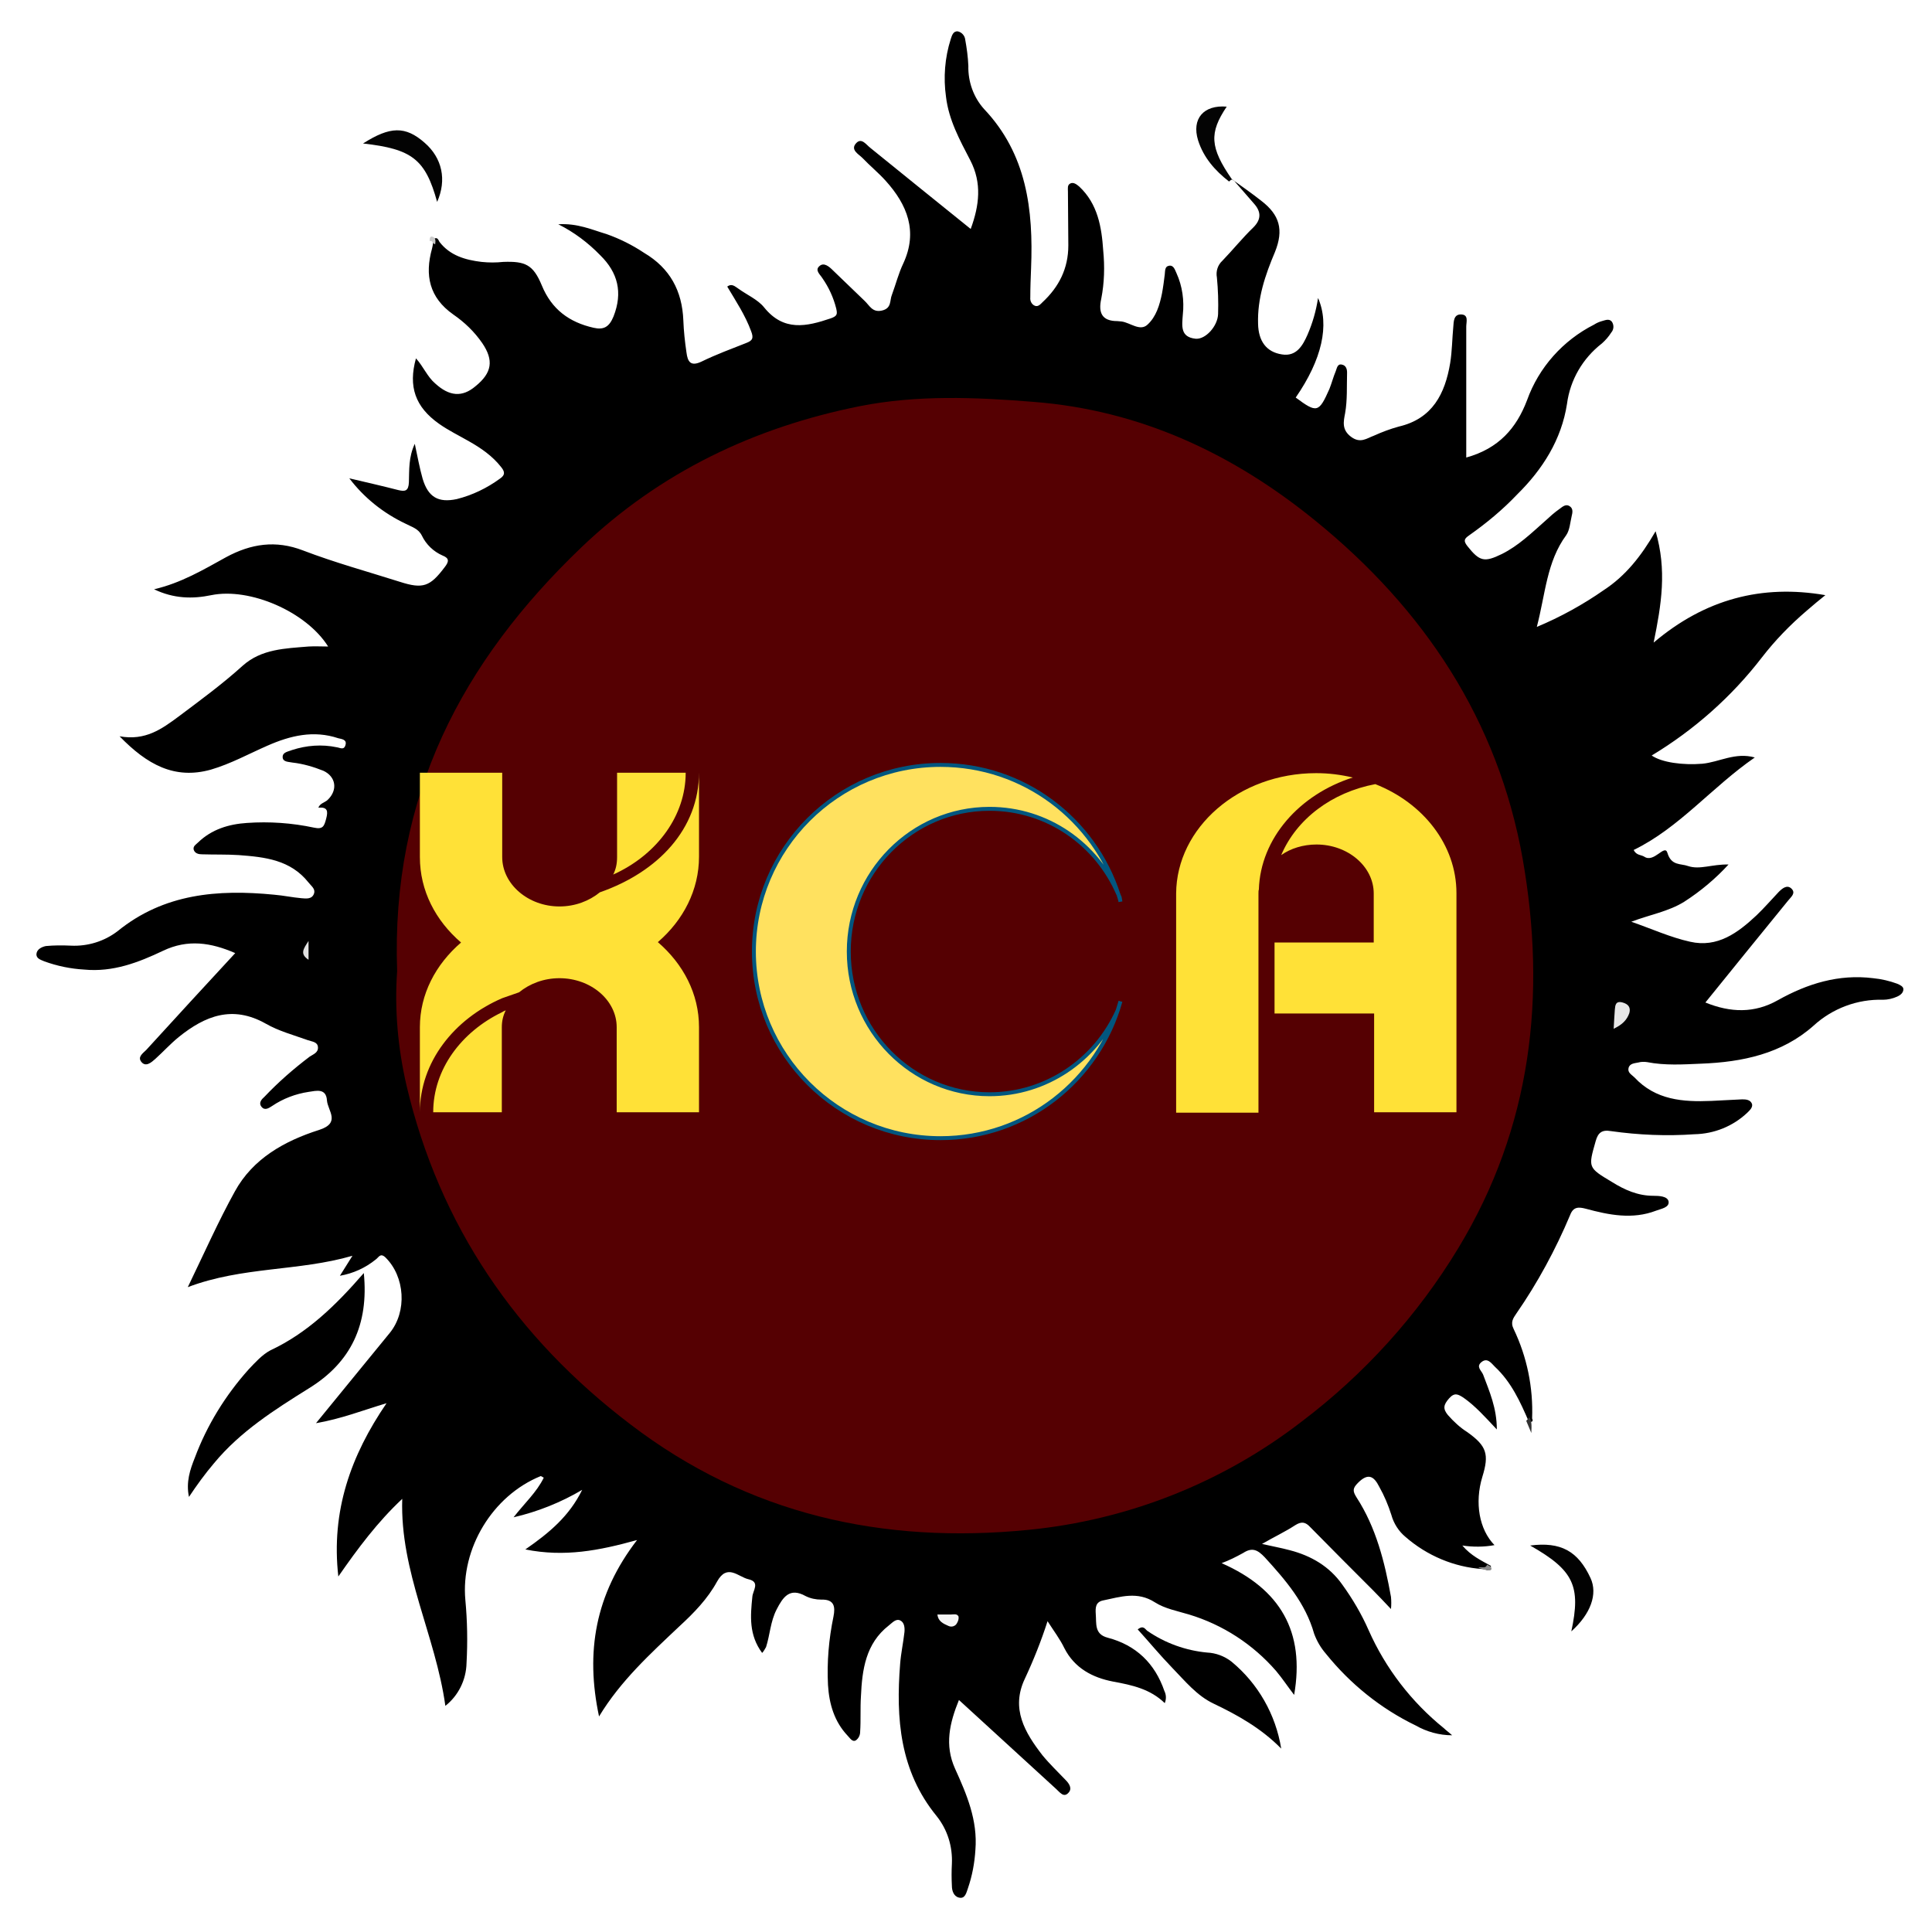
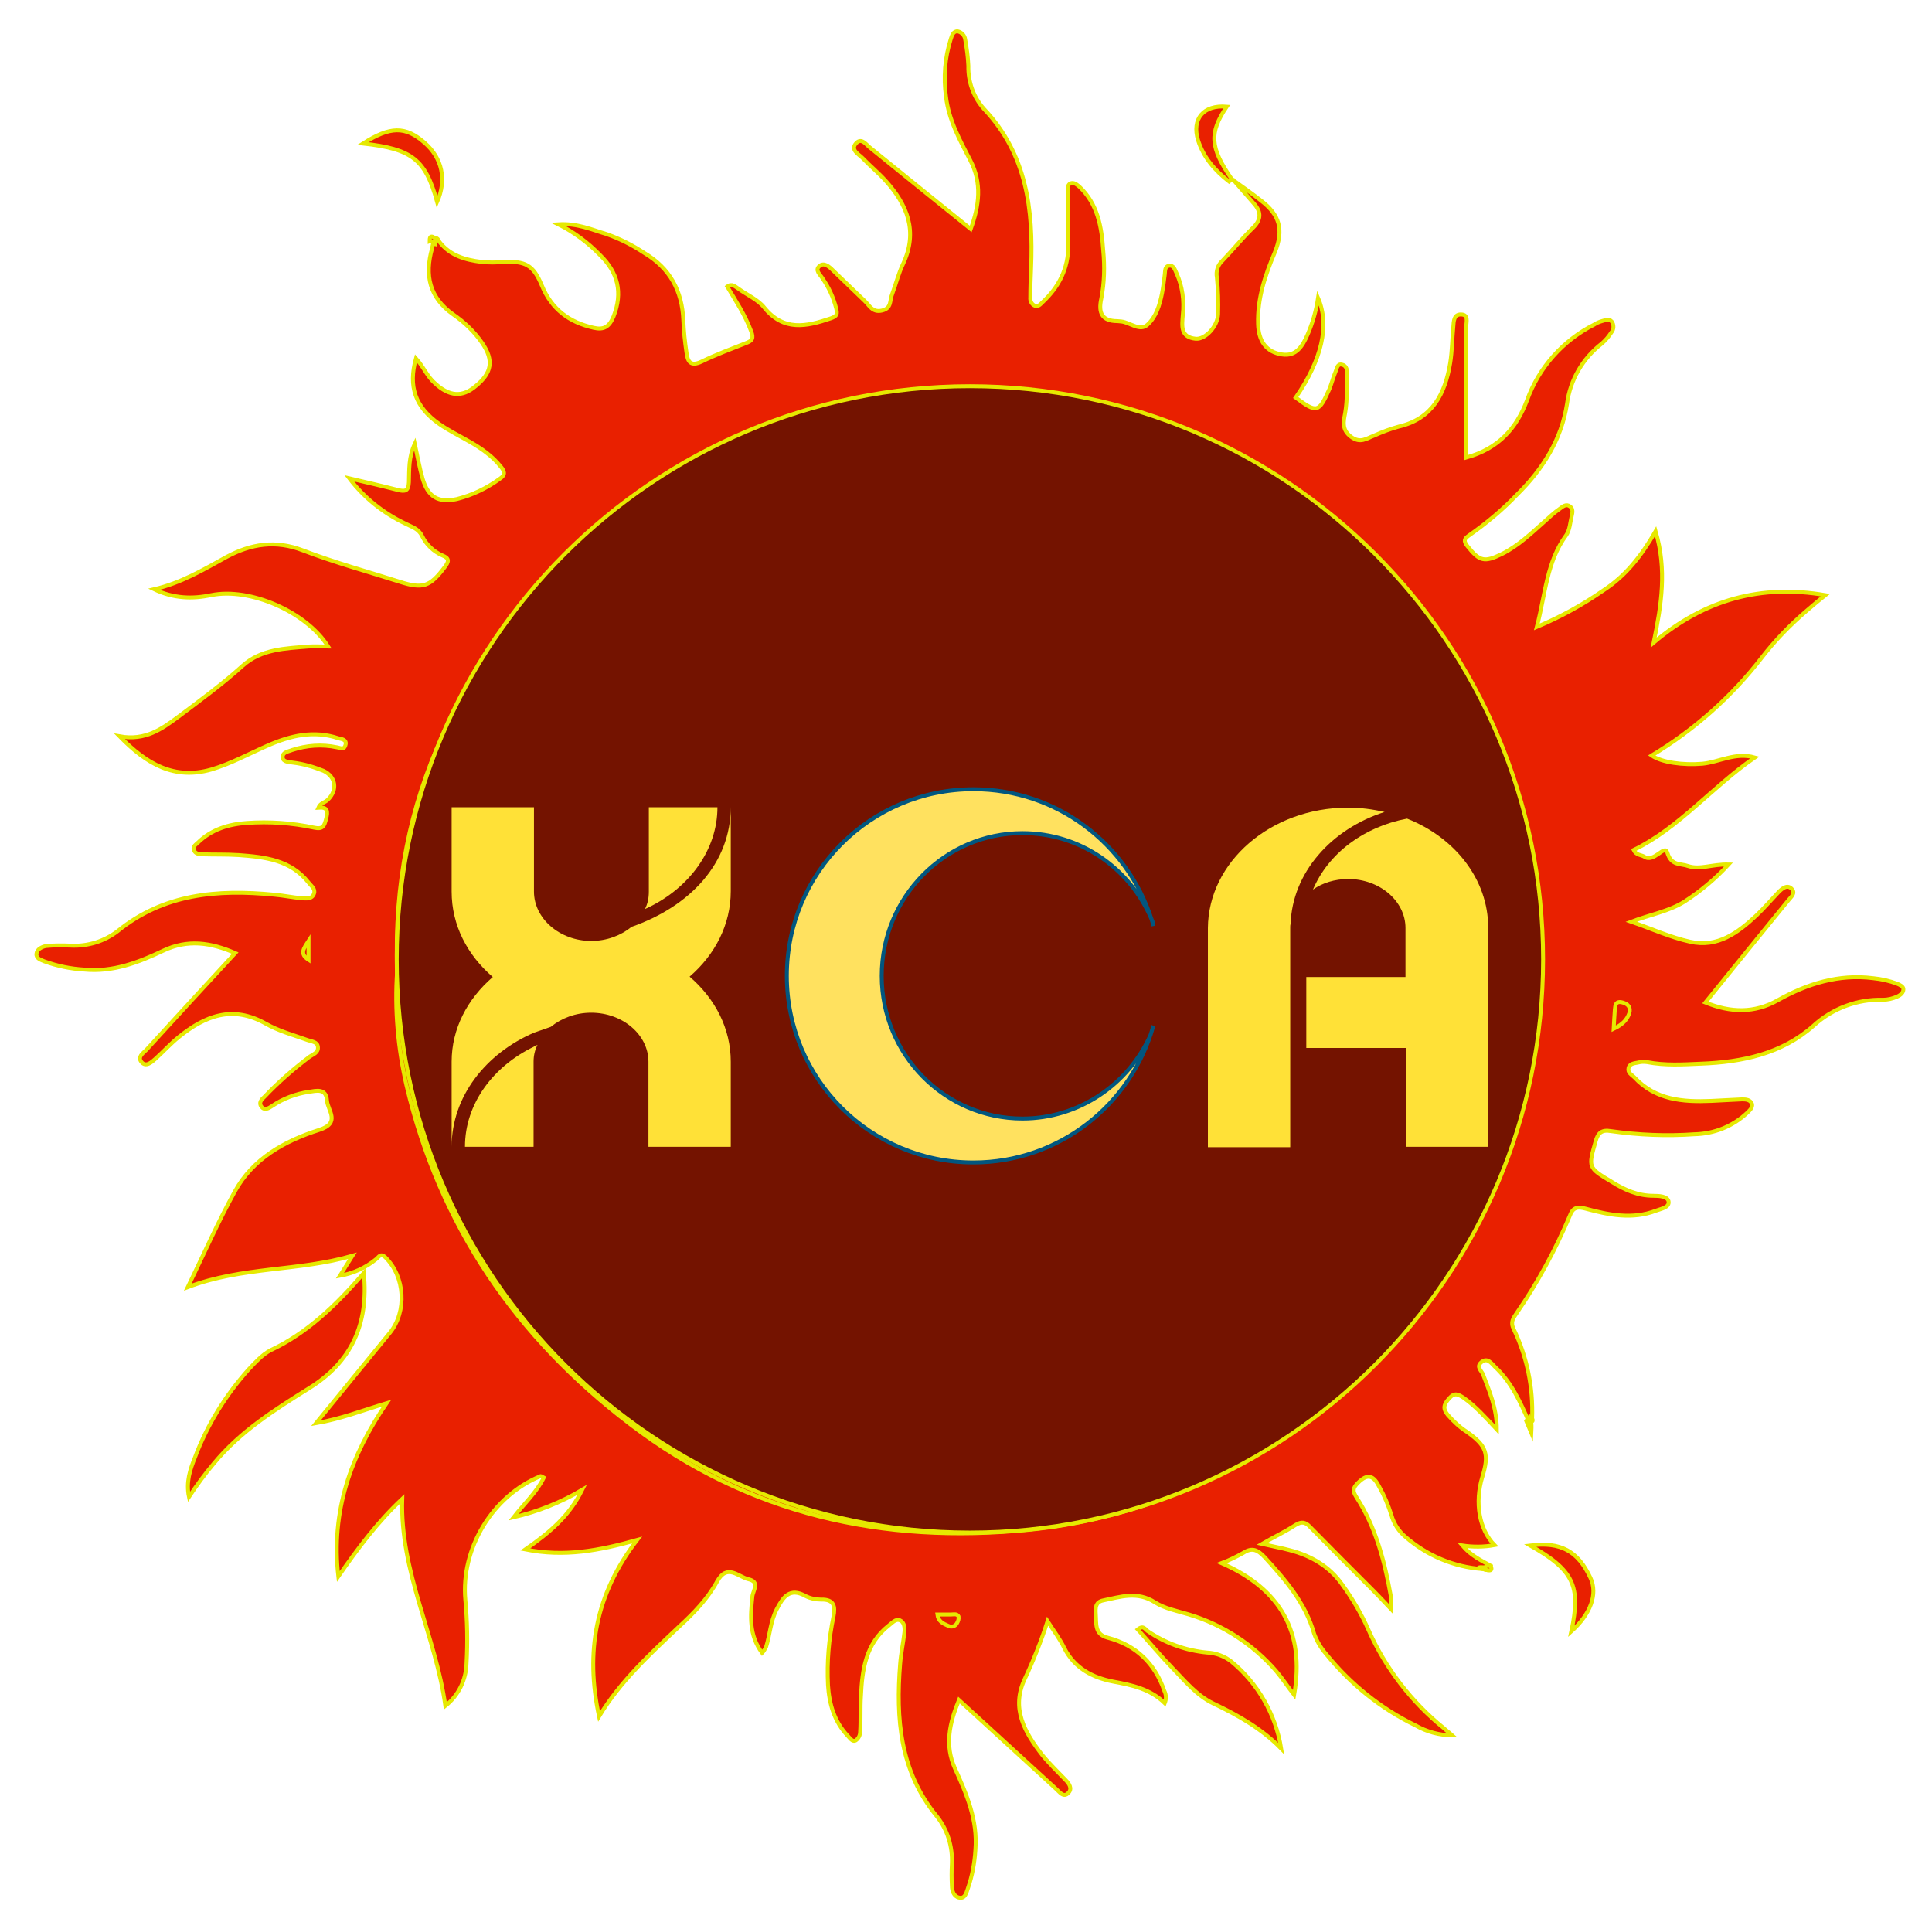
<svg xmlns="http://www.w3.org/2000/svg" version="1.1" id="Capa_1" x="0px" y="0px" viewBox="0 0 492.8 492" style="enable-background:new 0 0 492.8 492;" xml:space="preserve">
  <style type="text/css">
- 	.st0{display:none;fill:#FEFEFE;}
- 	.st1{fill:#020202;}
- 	.st2{fill:#030303;}
- 	.st3{fill:#040404;}
- 	.st4{fill:#313131;}
- 	.st5{fill:#8A8A8A;}
- 	.st6{fill:#C9C9C9;}
- 	.st7{fill:#550002;}
- 	.st8{fill:#E7E7E7;}
- 	.st9{fill:#F6F6F6;}
- 	.st10{fill:#E2E2E2;}
- 	.st11{enable-background:new    ;}
- 	.st12{fill:#FFE137;}
- 	.st13{fill:#FFE15F;}
- 	.st14{fill:#FFE15F;stroke:#02567F;stroke-miterlimit:10;}
- 	.st15{fill:none;}
+ 	.st0{display:none;fill:#E92000;stroke:#E6E900;stroke-miterlimit:10;}
+ 	.st1{fill:#E92000;stroke:#E6E900;stroke-miterlimit:10;}
+ 	.st2{fill:none;}
+ 	.st3{fill:#741300;stroke:#E6E900;stroke-miterlimit:10;}
+ 	.st4{enable-background:new    ;}
+ 	.st5{fill:#FFE137;}
+ 	.st6{fill:#FFE15F;}
+ 	.st7{fill:#FFE15F;stroke:#02567F;stroke-miterlimit:10;}
</style>
  <g id="Capa_1-2">
    <path class="st0" d="M246.3,491.9c-81,0-161.9,0-242.9,0.1c-2.9,0-3.4-0.8-3.4-3.5C0.1,326.8,0.1,165.1,0,3.4C0,0.4,0.8,0,3.5,0   c162,0.1,323.9,0.1,485.9,0c2.9,0,3.4,0.8,3.4,3.5c-0.1,161.7-0.1,323.4,0,485.1c0,2.9-0.8,3.4-3.5,3.4   C408.3,491.9,327.3,491.9,246.3,491.9z" />
-     <path d="M314.2,45.7c2.5,1.8,5.1,3.6,7.5,5.5c4.7,3.6,5.8,7.4,3.5,13.1c-2.5,5.9-4.5,11.8-4.3,18.3c0.1,4.4,2.1,7.2,6.1,7.8   c3.7,0.6,5.3-2.3,6.5-5c1.3-3,2.2-6.1,2.7-9.4c3,6.9,1,15.7-5.7,25.4c5.4,4,5.9,3.9,8.6-2.2c0.6-1.5,1-3.1,1.6-4.5   c0.3-0.7,0.4-2,1.6-1.7c1,0.2,1.3,1.1,1.3,2c-0.1,3.5,0.1,7-0.5,10.4c-0.4,2.1-0.9,4.2,1.5,6s4,0.4,5.9-0.3c2-0.9,4.1-1.7,6.3-2.3   c8.6-2,11.8-8.4,13.1-16.2c0.5-3.1,0.5-6.2,0.8-9.3c0.1-1.3,0.1-3.1,1.9-3.1c2.1,0,1.4,1.9,1.4,3.1c0,11.1,0,22.1,0,33.4   c8.3-2.3,12.8-7.5,15.5-14.6c3-8.4,9.2-15.3,17.1-19.3c0.6-0.4,1.3-0.7,2-0.9c0.8-0.2,1.8-0.7,2.5,0.1c0.6,0.8,0.6,2-0.1,2.8   c-0.7,1.1-1.5,2-2.4,2.8c-4.9,3.8-8.1,9.3-8.9,15.4c-1.4,9.1-6.2,16.7-12.7,23.1c-3.7,3.9-7.8,7.3-12.2,10.4   c-1.3,0.9-1.6,1.4-0.5,2.8c3.1,3.9,4.3,4.2,8.8,2c4.2-2.1,7.5-5.3,11-8.4c1.2-1.1,2.4-2.2,3.7-3.1c0.8-0.6,1.7-1.4,2.7-0.6   c0.8,0.6,0.6,1.6,0.4,2.4c-0.4,1.7-0.5,3.6-1.4,4.9c-5,6.8-5.3,15-7.5,23.4c6-2.5,11.8-5.7,17.1-9.4c5.5-3.6,9.5-8.6,13.2-15   c2.9,9.9,1.5,18.6-0.5,28.4c13.1-11.1,27.6-14.9,43.8-12.1c-1.5,1.2-3.2,2.6-4.8,4c-4.2,3.6-8,7.5-11.4,11.9   c-7.7,10-17.3,18.5-28.1,25c2.6,1.8,8,2.5,12.9,2.1c4.3-0.4,8.4-3,13.4-1.6c-11,7.6-19.2,17.9-30.9,23.6c0.7,1.4,1.9,1.2,2.7,1.7   c2.5,1.7,5.2-3.3,5.9-1c1,3.4,3.4,2.7,5.3,3.4c3,1,6.1-0.5,10.3-0.4c-3.3,3.6-7.1,6.8-11.3,9.5c-4,2.5-8.8,3.3-13.5,5.1   c5.2,1.8,10,4,15,5.1c7,1.6,12.2-2.3,16.9-6.7c2-1.9,3.8-4,5.7-6c0.9-0.9,2.1-1.9,3.2-0.9c1.3,1.2-0.1,2.2-0.8,3.1   c-7,8.6-14,17.2-21.1,26c6.4,2.6,12.5,2.8,18.5-0.6c7.5-4.2,15.5-6.7,24.3-5.6c2.1,0.2,4.2,0.7,6.1,1.4c0.7,0.3,1.6,0.7,1.6,1.4   c0,0.9-0.7,1.5-1.6,1.9c-1.1,0.5-2.4,0.8-3.6,0.8c-6.5-0.2-12.9,2.2-17.7,6.6c-8.1,7.2-18.2,9.3-28.7,9.7   c-4.6,0.2-9.2,0.5-13.8-0.4c-0.7-0.1-1.5-0.1-2.2,0.1c-0.9,0.2-2.2,0.2-2.5,1.4s0.8,1.7,1.5,2.4c5.4,5.8,12.4,6.3,19.6,6   c2.6-0.1,5.2-0.3,7.9-0.4c1,0,2.1,0.1,2.5,1.2c0.2,0.9-0.6,1.6-1.2,2.2c-3.7,3.5-8.5,5.4-13.5,5.5c-7.1,0.5-14.2,0.2-21.3-0.8   c-2.3-0.4-3.3,0.4-3.9,2.6c-1.9,6.7-2,6.7,4.2,10.4c3.2,2,6.6,3.5,10.5,3.5c1.5,0,3.6,0.1,3.9,1.4c0.3,1.6-1.9,1.9-3.2,2.4   c-6,2.3-12,1.1-17.9-0.5c-1.9-0.5-3.2-0.5-4,1.6c-3.7,8.8-8.3,17.3-13.7,25.1c-0.8,1.2-1.6,2.2-0.7,4c3.4,7.1,5,14.9,4.7,22.8   c0.4,0.8-0.1,0.9-0.8,0.9c-2.2-5.1-4.5-10.2-8.7-14.1c-0.9-0.9-1.9-2.4-3.4-1.2s0,2.2,0.4,3.2c1.6,4.3,3.5,8.5,3.5,14   c-3-3.2-5.5-6-8.5-8.1c-1.4-0.9-2.3-1.4-3.7,0.2s-1.6,2.6-0.3,4.2c1.5,1.7,3.1,3.2,5,4.4c4.9,3.5,5.6,5.6,3.8,11.4   c-2,6.6-0.8,13.4,3.1,17.4c-2.7,0.5-5.5,0.5-8.2,0.1c2.2,2.6,4.8,3.8,7.3,5.2c-0.2,1.8-1.4,0.8-2.2,0.8c-7.2-0.5-14.1-3.4-19.6-8.2   c-1.7-1.4-3-3.4-3.6-5.6c-0.8-2.5-1.8-4.9-3.1-7.2c-1.4-2.8-2.9-3.5-5.4-1c-1.4,1.4-1.4,2.1-0.4,3.7c5,7.7,7.2,16.5,8.8,25.4   c0.1,1,0.1,2.1,0,3.1c-1.9-2-3.2-3.4-4.5-4.7c-5.4-5.4-10.8-10.8-16.1-16.2c-1.2-1.3-2.2-1.5-3.8-0.5c-2.6,1.7-5.4,3-8.5,4.8   c2.6,0.6,4.9,1,7.1,1.6c5.4,1.4,10.1,4.1,13.4,8.8c2.6,3.6,4.9,7.5,6.7,11.6c4.3,9.7,10.9,18.3,19.2,25c0.5,0.5,1.1,0.9,2.1,1.8   c-3.3,0-6.5-0.9-9.3-2.5c-8.9-4.3-16.7-10.6-22.9-18.3c-1.3-1.5-2.3-3.2-3-5.1c-2.2-7.8-7.3-13.7-12.6-19.5   c-1.8-1.9-3.2-2.6-5.5-1.1c-1.8,1-3.6,1.9-5.5,2.6c15,6.6,21.3,17.5,18.5,33.6c-1.7-2.2-3-4.2-4.6-6.1   c-5.9-6.8-13.6-11.8-22.2-14.4c-3-0.9-6.2-1.5-8.7-3.1c-4.5-2.9-8.8-1.4-13.2-0.5c-2,0.4-2,1.9-1.9,3.5c0.2,2.4-0.4,5.1,3,6   c7.3,1.9,12.1,6.6,14.5,13.6c0.5,1,0.5,2.1,0.1,3.1c-3.7-3.6-8.3-4.6-13.2-5.5c-5.2-1-9.8-3.4-12.4-8.5c-1.1-2.3-2.7-4.4-4.3-6.9   c-1.6,5-3.6,10-5.8,14.7c-3.6,7.6,0,13.7,4.5,19.5c1.8,2.2,3.9,4.2,5.9,6.3c0.9,0.9,1.8,2.2,0.7,3.3c-1.2,1.3-2.2-0.2-3.1-1   l-24.8-22.7c-2.4,5.9-3.7,11.5-1,17.5c3,6.6,5.8,13.2,5.2,20.7c-0.2,3.3-0.8,6.6-1.9,9.8c-0.4,1.1-0.7,2.8-2.3,2.4   c-1.3-0.3-1.8-1.7-1.8-3c-0.1-1.9-0.1-3.7,0-5.6c0.2-4.4-1.1-8.7-3.9-12.2c-9.4-11.5-10.4-24.9-9.3-38.8c0.2-2.7,0.8-5.4,1.1-8.1   c0.1-1.1,0-2.5-1.1-3s-2,0.6-2.9,1.3c-5.9,4.6-6.8,11.3-7.1,18.1c-0.2,3,0,6-0.2,9c0,0.9-0.4,1.7-1.1,2.2c-0.9,0.5-1.5-0.6-2.1-1.2   c-3.4-3.6-4.7-8.1-5-12.9c-0.3-5.9,0.2-11.7,1.4-17.5c0.5-2.5,0.2-4.4-3.1-4.3c-1.4,0-2.8-0.3-4-0.9c-4.1-2.3-5.8,0.3-7.4,3.4   s-1.7,6.5-2.7,9.6c-0.3,0.5-0.6,1.1-1,1.5c-3.4-4.6-3-9.4-2.5-14.3c0.1-1.6,2.1-3.8-1-4.5c-2.6-0.6-5.4-4.1-8,0.6   c-2.4,4.4-5.9,8-9.6,11.4c-7.4,7-15,13.9-20.5,23c-3.5-16.4-1-31.1,9.7-45c-9.7,2.7-18.5,4.4-28.5,2.4c6.2-4.3,11.2-8.5,14.5-15.2   c-5.4,3.2-11.4,5.6-17.5,7c2.8-3.6,5.9-6.4,7.7-10.1c-0.4-0.2-0.6-0.4-0.8-0.4c-12.3,5-20.4,18.5-19.2,31.6   c0.5,5.3,0.6,10.7,0.3,16.1c-0.1,4.3-2.1,8.3-5.4,10.9c-2.5-18-11.6-34.1-11-52.8c-6.3,5.9-11.3,12.6-16.3,19.8   c-1.9-16.7,3.2-30.9,12.3-44.2c-6,1.8-11.6,4-18,5.1c6.5-8,12.7-15.5,18.8-23c4.5-5.5,3.9-14.4-1.1-19.3c-1.3-1.2-1.7,0-2.4,0.5   c-2.7,2.2-5.8,3.6-9.2,4.2l3.2-5.1c-13.8,4-28,2.7-42,8c4.3-8.9,7.8-16.8,12-24.4c4.6-8.4,12.7-12.9,21.5-15.7   c5.6-1.8,2.2-4.9,2-7.5c-0.2-3.2-2.7-2.5-4.7-2.2c-3.3,0.5-6.5,1.7-9.3,3.6c-0.9,0.6-1.9,1.2-2.7,0.2s0-1.9,0.8-2.6   c3.5-3.7,7.4-7.1,11.5-10.2c0.9-0.6,2.2-1,2.1-2.4s-1.5-1.4-2.6-1.8c-3.6-1.3-7.4-2.3-10.7-4.2c-8.5-4.8-15.5-2-22.2,3.4   c-2.1,1.7-4,3.8-6,5.6c-1,0.9-2.4,2.1-3.5,0.8s0.3-2.2,1.2-3.1c7.5-8.2,15-16.4,22.7-24.7c-6.2-2.7-12.1-3.6-18.4-0.6   s-12.8,5.5-20.1,4.8c-3.5-0.2-6.9-0.9-10.2-2.1c-0.9-0.4-2.1-0.7-2-1.9c0.1-1.2,1.4-1.8,2.4-2c2.1-0.2,4.2-0.2,6.4-0.1   c4.3,0.2,8.5-1.1,11.9-3.7c11.8-9.6,25.6-10.7,39.9-9.3c2.4,0.2,4.7,0.7,7,0.9c1.2,0.1,2.7,0.3,3.2-1.2c0.4-1.2-0.7-1.9-1.4-2.8   c-4.6-5.8-11.1-6.5-17.8-7c-3.1-0.2-6.2-0.1-9.4-0.2c-0.8,0-1.8-0.2-2.1-1.2c-0.2-0.9,0.6-1.3,1.1-1.8c3.5-3.4,7.9-4.7,12.5-5   c5.7-0.4,11.5,0,17.1,1.2c2.3,0.5,2.6-0.4,3.1-2.3s0.4-3-2-2.8c0.5-1.2,1.7-1.3,2.4-2c2.6-2.5,2.1-5.9-1.1-7.4   c-2.5-1-5.2-1.8-7.9-2.1c-0.9-0.2-2.4-0.1-2.5-1.3c-0.1-1.4,1.5-1.5,2.4-1.9c3.7-1.2,7.6-1.5,11.4-0.7c0.8,0.1,1.8,0.8,2.2-0.5   c0.5-1.5-1-1.6-1.8-1.8c-6.3-2.1-12.2-0.7-18.1,1.9c-4.8,2.1-9.3,4.6-14.4,6.1c-9.3,2.6-16.3-1.3-23.3-8.5c6.6,1.2,10.8-1.9,15-5   c5.6-4.2,11.2-8.3,16.4-13c4.8-4.3,10.9-4.4,16.8-4.9c1.6-0.1,3.2,0,5,0c-5.6-8.9-20-15.1-29.8-13.1c-4.8,1-9.6,0.9-14.6-1.5   c6.9-1.6,12.6-5,18.4-8.2c6.3-3.4,12.6-4.4,19.6-1.7c8.1,3.1,16.5,5.4,24.7,8c5.9,1.9,7.7,1.2,11.4-3.7c1.1-1.4,1.3-2.3-0.5-3   c-2.3-1-4.2-2.8-5.3-5.1c-0.9-1.8-2.6-2.2-4.1-3c-5.7-2.7-10.6-6.6-14.4-11.6c4.7,1.1,8.6,2,12.5,3c1.7,0.4,2.6,0.3,2.7-2   c0.1-3.2-0.1-6.4,1.5-9.8c0.7,3.2,1.2,6.1,2,8.9c1.4,4.7,4,6.2,8.7,5.2c4-1,7.7-2.8,11-5.2c1.5-1,1.2-1.9,0.3-3   c-2.2-2.8-5.1-4.8-8.1-6.5c-2.6-1.5-5.3-2.8-7.7-4.5c-6.1-4.3-7.9-9.5-5.9-16.7c1.9,2.1,2.9,4.7,4.9,6.4c3.6,3.3,6.9,3.6,10.3,0.7   c4.2-3.4,4.7-6.6,1.7-11c-2-2.9-4.5-5.3-7.4-7.3c-6.1-4.3-7.3-10-5.4-16.8c0.2-0.8,0.3-1.7,0.5-2.5c0.9-0.5,1.1,0.3,1.4,0.8   c2.7,3.5,6.6,4.6,10.7,5.1c1.9,0.2,3.7,0.2,5.6,0c5.6-0.2,7.6,0.7,9.8,6c2.5,6.1,7,9.4,13.2,10.8c2.6,0.6,4-0.2,5.1-2.9   c2.4-6.1,1.1-11.2-3.4-15.6c-3.1-3.2-6.7-5.9-10.7-7.9c4.9-0.3,8.6,1.4,12.3,2.5c3.4,1.2,6.6,2.8,9.6,4.8c6.6,3.9,9.7,9.7,10,17.2   c0.1,2.7,0.4,5.5,0.8,8.2c0.3,2.3,1,3.7,3.9,2.3c3.7-1.8,7.5-3.2,11.3-4.7c1.6-0.6,2-1.2,1.3-3c-1.5-4.1-3.9-7.7-6.1-11.4   c1.2-0.9,2,0,2.8,0.5c2.2,1.6,5,2.8,6.6,4.8c5,6.2,10.8,4.9,17,2.8c1.7-0.6,1.7-1.1,1.4-2.5c-0.7-2.8-1.9-5.4-3.5-7.7   c-0.6-1-2.1-2.1-0.7-3.2c1.1-0.9,2.4,0.2,3.3,1.1c2.7,2.6,5.4,5.2,8.1,7.8c1.3,1.2,2,3.1,4.5,2.5s1.9-2.6,2.5-4   c1-2.7,1.7-5.5,2.9-8c3.8-8.2,1-15-4.5-21.1c-1.8-2-4-3.8-5.9-5.8c-1-1-3.2-2.1-1.6-3.8c1.4-1.5,2.6,0.5,3.7,1.3   c8.4,6.8,16.8,13.6,25.5,20.6c2.2-6,2.9-11.7-0.1-17.5c-2.7-5.2-5.5-10.3-6.2-16.2c-0.7-4.9-0.3-10,1.2-14.7c0.3-0.9,0.6-2.1,1.8-2   c1,0.2,1.8,1.1,1.9,2.1c0.4,2.2,0.7,4.4,0.8,6.7c-0.1,4,1.3,8,4,11c10.9,11.5,12.6,25.7,12,40.6c-0.1,2.5-0.2,5-0.2,7.5   c-0.1,0.9,0.4,1.8,1.2,2.1c0.8,0.3,1.4-0.4,1.9-0.9c4.2-3.9,6.6-8.6,6.6-14.5c0-4.6-0.1-9.2-0.1-13.8c0-0.7-0.2-1.6,0.6-2   s1.6,0.2,2.3,0.8c4.7,4.4,5.7,10.3,6.1,16.3c0.4,4.1,0.3,8.2-0.5,12.3c-0.8,3.6,0.2,5.7,4.1,5.7c0.4,0,0.7,0.1,1.1,0.1   c2.2,0.3,4.7,2.6,6.6,0.8c2.2-2,3.1-5,3.7-8c0.3-1.6,0.5-3.2,0.7-4.8c0.1-0.9,0-2,1-2.2c1.3-0.3,1.6,1.1,2,1.9   c1.5,3.3,2,7,1.6,10.6c-0.2,2.8-0.7,5.7,3.3,6.1c2.5,0.2,5.6-3.2,5.7-6.3c0.1-3.1,0-6.2-0.3-9.3c-0.3-1.6,0.2-3.2,1.4-4.3   c2.7-2.8,5.1-5.8,7.9-8.5c2-2,2-3.9,0.3-5.9s-3.6-4.1-5.4-6.2C313.5,45.8,313.5,45.4,314.2,45.7z" />
-     <path d="M92.8,324.7c1.3,13.2-3.3,22.8-14,29.4c-8.8,5.5-17.5,11-24.2,19.1c-2.3,2.7-4.4,5.6-6.4,8.6c-0.8-3.8,0.3-7,1.5-10   c3.1-8.3,7.8-15.9,13.7-22.5c1.7-1.8,3.5-3.8,5.6-4.9C78.4,340,85.7,332.9,92.8,324.7z" />
-     <path d="M326.8,446c-5-5.1-11-8.5-17.3-11.5c-4.2-2-7.2-5.7-10.4-9s-5.9-6.6-8.9-9.9c1.5-1.2,1.9,0,2.5,0.4c4.5,3.1,9.8,5,15.2,5.5   c2.2,0.1,4.4,0.9,6.2,2.3C320.9,429.4,325.4,437.3,326.8,446z" />
+     <path class="st1" d="M314.2,45.7c2.5,1.8,5.1,3.6,7.5,5.5c4.7,3.6,5.8,7.4,3.5,13.1c-2.5,5.9-4.5,11.8-4.3,18.3   c0.1,4.4,2.1,7.2,6.1,7.8c3.7,0.6,5.3-2.3,6.5-5c1.3-3,2.2-6.1,2.7-9.4c3,6.9,1,15.7-5.7,25.4c5.4,4,5.9,3.9,8.6-2.2   c0.6-1.5,1-3.1,1.6-4.5c0.3-0.7,0.4-2,1.6-1.7c1,0.2,1.3,1.1,1.3,2c-0.1,3.5,0.1,7-0.5,10.4c-0.4,2.1-0.9,4.2,1.5,6s4,0.4,5.9-0.3   c2-0.9,4.1-1.7,6.3-2.3c8.6-2,11.8-8.4,13.1-16.2c0.5-3.1,0.5-6.2,0.8-9.3c0.1-1.3,0.1-3.1,1.9-3.1c2.1,0,1.4,1.9,1.4,3.1   c0,11.1,0,22.1,0,33.4c8.3-2.3,12.8-7.5,15.5-14.6c3-8.4,9.2-15.3,17.1-19.3c0.6-0.4,1.3-0.7,2-0.9c0.8-0.2,1.8-0.7,2.5,0.1   c0.6,0.8,0.6,2-0.1,2.8c-0.7,1.1-1.5,2-2.4,2.8c-4.9,3.8-8.1,9.3-8.9,15.4c-1.4,9.1-6.2,16.7-12.7,23.1c-3.7,3.9-7.8,7.3-12.2,10.4   c-1.3,0.9-1.6,1.4-0.5,2.8c3.1,3.9,4.3,4.2,8.8,2c4.2-2.1,7.5-5.3,11-8.4c1.2-1.1,2.4-2.2,3.7-3.1c0.8-0.6,1.7-1.4,2.7-0.6   c0.8,0.6,0.6,1.6,0.4,2.4c-0.4,1.7-0.5,3.6-1.4,4.9c-5,6.8-5.3,15-7.5,23.4c6-2.5,11.8-5.7,17.1-9.4c5.5-3.6,9.5-8.6,13.2-15   c2.9,9.9,1.5,18.6-0.5,28.4c13.1-11.1,27.6-14.9,43.8-12.1c-1.5,1.2-3.2,2.6-4.8,4c-4.2,3.6-8,7.5-11.4,11.9   c-7.7,10-17.3,18.5-28.1,25c2.6,1.8,8,2.5,12.9,2.1c4.3-0.4,8.4-3,13.4-1.6c-11,7.6-19.2,17.9-30.9,23.6c0.7,1.4,1.9,1.2,2.7,1.7   c2.5,1.7,5.2-3.3,5.9-1c1,3.4,3.4,2.7,5.3,3.4c3,1,6.1-0.5,10.3-0.4c-3.3,3.6-7.1,6.8-11.3,9.5c-4,2.5-8.8,3.3-13.5,5.1   c5.2,1.8,10,4,15,5.1c7,1.6,12.2-2.3,16.9-6.7c2-1.9,3.8-4,5.7-6c0.9-0.9,2.1-1.9,3.2-0.9c1.3,1.2-0.1,2.2-0.8,3.1   c-7,8.6-14,17.2-21.1,26c6.4,2.6,12.5,2.8,18.5-0.6c7.5-4.2,15.5-6.7,24.3-5.6c2.1,0.2,4.2,0.7,6.1,1.4c0.7,0.3,1.6,0.7,1.6,1.4   c0,0.9-0.7,1.5-1.6,1.9c-1.1,0.5-2.4,0.8-3.6,0.8c-6.5-0.2-12.9,2.2-17.7,6.6c-8.1,7.2-18.2,9.3-28.7,9.7   c-4.6,0.2-9.2,0.5-13.8-0.4c-0.7-0.1-1.5-0.1-2.2,0.1c-0.9,0.2-2.2,0.2-2.5,1.4s0.8,1.7,1.5,2.4c5.4,5.8,12.4,6.3,19.6,6   c2.6-0.1,5.2-0.3,7.9-0.4c1,0,2.1,0.1,2.5,1.2c0.2,0.9-0.6,1.6-1.2,2.2c-3.7,3.5-8.5,5.4-13.5,5.5c-7.1,0.5-14.2,0.2-21.3-0.8   c-2.3-0.4-3.3,0.4-3.9,2.6c-1.9,6.7-2,6.7,4.2,10.4c3.2,2,6.6,3.5,10.5,3.5c1.5,0,3.6,0.1,3.9,1.4c0.3,1.6-1.9,1.9-3.2,2.4   c-6,2.3-12,1.1-17.9-0.5c-1.9-0.5-3.2-0.5-4,1.6c-3.7,8.8-8.3,17.3-13.7,25.1c-0.8,1.2-1.6,2.2-0.7,4c3.4,7.1,5,14.9,4.7,22.8   c0.4,0.8-0.1,0.9-0.8,0.9c-2.2-5.1-4.5-10.2-8.7-14.1c-0.9-0.9-1.9-2.4-3.4-1.2s0,2.2,0.4,3.2c1.6,4.3,3.5,8.5,3.5,14   c-3-3.2-5.5-6-8.5-8.1c-1.4-0.9-2.3-1.4-3.7,0.2s-1.6,2.6-0.3,4.2c1.5,1.7,3.1,3.2,5,4.4c4.9,3.5,5.6,5.6,3.8,11.4   c-2,6.6-0.8,13.4,3.1,17.4c-2.7,0.5-5.5,0.5-8.2,0.1c2.2,2.6,4.8,3.8,7.3,5.2c-0.2,1.8-1.4,0.8-2.2,0.8c-7.2-0.5-14.1-3.4-19.6-8.2   c-1.7-1.4-3-3.4-3.6-5.6c-0.8-2.5-1.8-4.9-3.1-7.2c-1.4-2.8-2.9-3.5-5.4-1c-1.4,1.4-1.4,2.1-0.4,3.7c5,7.7,7.2,16.5,8.8,25.4   c0.1,1,0.1,2.1,0,3.1c-1.9-2-3.2-3.4-4.5-4.7c-5.4-5.4-10.8-10.8-16.1-16.2c-1.2-1.3-2.2-1.5-3.8-0.5c-2.6,1.7-5.4,3-8.5,4.8   c2.6,0.6,4.9,1,7.1,1.6c5.4,1.4,10.1,4.1,13.4,8.8c2.6,3.6,4.9,7.5,6.7,11.6c4.3,9.7,10.9,18.3,19.2,25c0.5,0.5,1.1,0.9,2.1,1.8   c-3.3,0-6.5-0.9-9.3-2.5c-8.9-4.3-16.7-10.6-22.9-18.3c-1.3-1.5-2.3-3.2-3-5.1c-2.2-7.8-7.3-13.7-12.6-19.5   c-1.8-1.9-3.2-2.6-5.5-1.1c-1.8,1-3.6,1.9-5.5,2.6c15,6.6,21.3,17.5,18.5,33.6c-1.7-2.2-3-4.2-4.6-6.1   c-5.9-6.8-13.6-11.8-22.2-14.4c-3-0.9-6.2-1.5-8.7-3.1c-4.5-2.9-8.8-1.4-13.2-0.5c-2,0.4-2,1.9-1.9,3.5c0.2,2.4-0.4,5.1,3,6   c7.3,1.9,12.1,6.6,14.5,13.6c0.5,1,0.5,2.1,0.1,3.1c-3.7-3.6-8.3-4.6-13.2-5.5c-5.2-1-9.8-3.4-12.4-8.5c-1.1-2.3-2.7-4.4-4.3-6.9   c-1.6,5-3.6,10-5.8,14.7c-3.6,7.6,0,13.7,4.5,19.5c1.8,2.2,3.9,4.2,5.9,6.3c0.9,0.9,1.8,2.2,0.7,3.3c-1.2,1.3-2.2-0.2-3.1-1   l-24.8-22.7c-2.4,5.9-3.7,11.5-1,17.5c3,6.6,5.8,13.2,5.2,20.7c-0.2,3.3-0.8,6.6-1.9,9.8c-0.4,1.1-0.7,2.8-2.3,2.4   c-1.3-0.3-1.8-1.7-1.8-3c-0.1-1.9-0.1-3.7,0-5.6c0.2-4.4-1.1-8.7-3.9-12.2c-9.4-11.5-10.4-24.9-9.3-38.8c0.2-2.7,0.8-5.4,1.1-8.1   c0.1-1.1,0-2.5-1.1-3s-2,0.6-2.9,1.3c-5.9,4.6-6.8,11.3-7.1,18.1c-0.2,3,0,6-0.2,9c0,0.9-0.4,1.7-1.1,2.2c-0.9,0.5-1.5-0.6-2.1-1.2   c-3.4-3.6-4.7-8.1-5-12.9c-0.3-5.9,0.2-11.7,1.4-17.5c0.5-2.5,0.2-4.4-3.1-4.3c-1.4,0-2.8-0.3-4-0.9c-4.1-2.3-5.8,0.3-7.4,3.4   s-1.7,6.5-2.7,9.6c-0.3,0.5-0.6,1.1-1,1.5c-3.4-4.6-3-9.4-2.5-14.3c0.1-1.6,2.1-3.8-1-4.5c-2.6-0.6-5.4-4.1-8,0.6   c-2.4,4.4-5.9,8-9.6,11.4c-7.4,7-15,13.9-20.5,23c-3.5-16.4-1-31.1,9.7-45c-9.7,2.7-18.5,4.4-28.5,2.4c6.2-4.3,11.2-8.5,14.5-15.2   c-5.4,3.2-11.4,5.6-17.5,7c2.8-3.6,5.9-6.4,7.7-10.1c-0.4-0.2-0.6-0.4-0.8-0.4c-12.3,5-20.4,18.5-19.2,31.6   c0.5,5.3,0.6,10.7,0.3,16.1c-0.1,4.3-2.1,8.3-5.4,10.9c-2.5-18-11.6-34.1-11-52.8c-6.3,5.9-11.3,12.6-16.3,19.8   c-1.9-16.7,3.2-30.9,12.3-44.2c-6,1.8-11.6,4-18,5.1c6.5-8,12.7-15.5,18.8-23c4.5-5.5,3.9-14.4-1.1-19.3c-1.3-1.2-1.7,0-2.4,0.5   c-2.7,2.2-5.8,3.6-9.2,4.2l3.2-5.1c-13.8,4-28,2.7-42,8c4.3-8.9,7.8-16.8,12-24.4c4.6-8.4,12.7-12.9,21.5-15.7   c5.6-1.8,2.2-4.9,2-7.5c-0.2-3.2-2.7-2.5-4.7-2.2c-3.3,0.5-6.5,1.7-9.3,3.6c-0.9,0.6-1.9,1.2-2.7,0.2s0-1.9,0.8-2.6   c3.5-3.7,7.4-7.1,11.5-10.2c0.9-0.6,2.2-1,2.1-2.4s-1.5-1.4-2.6-1.8c-3.6-1.3-7.4-2.3-10.7-4.2c-8.5-4.8-15.5-2-22.2,3.4   c-2.1,1.7-4,3.8-6,5.6c-1,0.9-2.4,2.1-3.5,0.8s0.3-2.2,1.2-3.1c7.5-8.2,15-16.4,22.7-24.7c-6.2-2.7-12.1-3.6-18.4-0.6   s-12.8,5.5-20.1,4.8c-3.5-0.2-6.9-0.9-10.2-2.1c-0.9-0.4-2.1-0.7-2-1.9c0.1-1.2,1.4-1.8,2.4-2c2.1-0.2,4.2-0.2,6.4-0.1   c4.3,0.2,8.5-1.1,11.9-3.7c11.8-9.6,25.6-10.7,39.9-9.3c2.4,0.2,4.7,0.7,7,0.9c1.2,0.1,2.7,0.3,3.2-1.2c0.4-1.2-0.7-1.9-1.4-2.8   c-4.6-5.8-11.1-6.5-17.8-7c-3.1-0.2-6.2-0.1-9.4-0.2c-0.8,0-1.8-0.2-2.1-1.2c-0.2-0.9,0.6-1.3,1.1-1.8c3.5-3.4,7.9-4.7,12.5-5   c5.7-0.4,11.5,0,17.1,1.2c2.3,0.5,2.6-0.4,3.1-2.3s0.4-3-2-2.8c0.5-1.2,1.7-1.3,2.4-2c2.6-2.5,2.1-5.9-1.1-7.4   c-2.5-1-5.2-1.8-7.9-2.1c-0.9-0.2-2.4-0.1-2.5-1.3c-0.1-1.4,1.5-1.5,2.4-1.9c3.7-1.2,7.6-1.5,11.4-0.7c0.8,0.1,1.8,0.8,2.2-0.5   c0.5-1.5-1-1.6-1.8-1.8c-6.3-2.1-12.2-0.7-18.1,1.9c-4.8,2.1-9.3,4.6-14.4,6.1c-9.3,2.6-16.3-1.3-23.3-8.5c6.6,1.2,10.8-1.9,15-5   c5.6-4.2,11.2-8.3,16.4-13c4.8-4.3,10.9-4.4,16.8-4.9c1.6-0.1,3.2,0,5,0c-5.6-8.9-20-15.1-29.8-13.1c-4.8,1-9.6,0.9-14.6-1.5   c6.9-1.6,12.6-5,18.4-8.2c6.3-3.4,12.6-4.4,19.6-1.7c8.1,3.1,16.5,5.4,24.7,8c5.9,1.9,7.7,1.2,11.4-3.7c1.1-1.4,1.3-2.3-0.5-3   c-2.3-1-4.2-2.8-5.3-5.1c-0.9-1.8-2.6-2.2-4.1-3c-5.7-2.7-10.6-6.6-14.4-11.6c4.7,1.1,8.6,2,12.5,3c1.7,0.4,2.6,0.3,2.7-2   c0.1-3.2-0.1-6.4,1.5-9.8c0.7,3.2,1.2,6.1,2,8.9c1.4,4.7,4,6.2,8.7,5.2c4-1,7.7-2.8,11-5.2c1.5-1,1.2-1.9,0.3-3   c-2.2-2.8-5.1-4.8-8.1-6.5c-2.6-1.5-5.3-2.8-7.7-4.5c-6.1-4.3-7.9-9.5-5.9-16.7c1.9,2.1,2.9,4.7,4.9,6.4c3.6,3.3,6.9,3.6,10.3,0.7   c4.2-3.4,4.7-6.6,1.7-11c-2-2.9-4.5-5.3-7.4-7.3c-6.1-4.3-7.3-10-5.4-16.8c0.2-0.8,0.3-1.7,0.5-2.5c0.9-0.5,1.1,0.3,1.4,0.8   c2.7,3.5,6.6,4.6,10.7,5.1c1.9,0.2,3.7,0.2,5.6,0c5.6-0.2,7.6,0.7,9.8,6c2.5,6.1,7,9.4,13.2,10.8c2.6,0.6,4-0.2,5.1-2.9   c2.4-6.1,1.1-11.2-3.4-15.6c-3.1-3.2-6.7-5.9-10.7-7.9c4.9-0.3,8.6,1.4,12.3,2.5c3.4,1.2,6.6,2.8,9.6,4.8c6.6,3.9,9.7,9.7,10,17.2   c0.1,2.7,0.4,5.5,0.8,8.2c0.3,2.3,1,3.7,3.9,2.3c3.7-1.8,7.5-3.2,11.3-4.7c1.6-0.6,2-1.2,1.3-3c-1.5-4.1-3.9-7.7-6.1-11.4   c1.2-0.9,2,0,2.8,0.5c2.2,1.6,5,2.8,6.6,4.8c5,6.2,10.8,4.9,17,2.8c1.7-0.6,1.7-1.1,1.4-2.5c-0.7-2.8-1.9-5.4-3.5-7.7   c-0.6-1-2.1-2.1-0.7-3.2c1.1-0.9,2.4,0.2,3.3,1.1c2.7,2.6,5.4,5.2,8.1,7.8c1.3,1.2,2,3.1,4.5,2.5s1.9-2.6,2.5-4   c1-2.7,1.7-5.5,2.9-8c3.8-8.2,1-15-4.5-21.1c-1.8-2-4-3.8-5.9-5.8c-1-1-3.2-2.1-1.6-3.8c1.4-1.5,2.6,0.5,3.7,1.3   c8.4,6.8,16.8,13.6,25.5,20.6c2.2-6,2.9-11.7-0.1-17.5c-2.7-5.2-5.5-10.3-6.2-16.2c-0.7-4.9-0.3-10,1.2-14.7c0.3-0.9,0.6-2.1,1.8-2   c1,0.2,1.8,1.1,1.9,2.1c0.4,2.2,0.7,4.4,0.8,6.7c-0.1,4,1.3,8,4,11c10.9,11.5,12.6,25.7,12,40.6c-0.1,2.5-0.2,5-0.2,7.5   c-0.1,0.9,0.4,1.8,1.2,2.1c0.8,0.3,1.4-0.4,1.9-0.9c4.2-3.9,6.6-8.6,6.6-14.5c0-4.6-0.1-9.2-0.1-13.8c0-0.7-0.2-1.6,0.6-2   s1.6,0.2,2.3,0.8c4.7,4.4,5.7,10.3,6.1,16.3c0.4,4.1,0.3,8.2-0.5,12.3c-0.8,3.6,0.2,5.7,4.1,5.7c0.4,0,0.7,0.1,1.1,0.1   c2.2,0.3,4.7,2.6,6.6,0.8c2.2-2,3.1-5,3.7-8c0.3-1.6,0.5-3.2,0.7-4.8c0.1-0.9,0-2,1-2.2c1.3-0.3,1.6,1.1,2,1.9   c1.5,3.3,2,7,1.6,10.6c-0.2,2.8-0.7,5.7,3.3,6.1c2.5,0.2,5.6-3.2,5.7-6.3c0.1-3.1,0-6.2-0.3-9.3c-0.3-1.6,0.2-3.2,1.4-4.3   c2.7-2.8,5.1-5.8,7.9-8.5c2-2,2-3.9,0.3-5.9s-3.6-4.1-5.4-6.2C313.5,45.8,313.5,45.4,314.2,45.7z" />
+     <path class="st1" d="M92.8,324.7c1.3,13.2-3.3,22.8-14,29.4c-8.8,5.5-17.5,11-24.2,19.1c-2.3,2.7-4.4,5.6-6.4,8.6   c-0.8-3.8,0.3-7,1.5-10c3.1-8.3,7.8-15.9,13.7-22.5c1.7-1.8,3.5-3.8,5.6-4.9C78.4,340,85.7,332.9,92.8,324.7z" />
+     <path class="st1" d="M326.8,446c-5-5.1-11-8.5-17.3-11.5c-4.2-2-7.2-5.7-10.4-9s-5.9-6.6-8.9-9.9c1.5-1.2,1.9,0,2.5,0.4   c4.5,3.1,9.8,5,15.2,5.5c2.2,0.1,4.4,0.9,6.2,2.3C320.9,429.4,325.4,437.3,326.8,446z" />
    <path class="st1" d="M390.3,394.2c7.8-1,12.2,1.4,15.4,8.3c1.9,4.1,0,9.2-4.9,13.6C403.3,404.5,401.4,400.5,390.3,394.2z" />
-     <path class="st2" d="M92.6,36.6c6.9-4.4,10.8-4.5,15.7-0.2c4.5,3.9,5.7,9.5,3.2,15.1C108.5,40.6,105.1,38,92.6,36.6z" />
-     <path class="st3" d="M314.2,45.7l-0.7,0.6c-3.6-2.8-6.5-6.1-7.9-10.5c-1.7-5.5,1.4-9.1,7.3-8.6C308.4,33.9,308.6,37.6,314.2,45.7z" />
-     <path class="st4" d="M389.3,362.4l0.8-0.9c0.6,1,0.6,2,0.5,4L389.3,362.4z" />
-     <path class="st5" d="M377.1,399.9c0.7-0.5,1.8,0.4,2.2-0.8c0.4,0.2,1,0.4,1.1,0.8c0.2,0.7-0.5,0.7-0.9,0.6   C378.8,400.4,378,400.1,377.1,399.9z" />
-     <path class="st6" d="M111,62.3c-0.6-0.1-0.7-1.1-1.4-0.8c0-0.6,0-1.4,0.8-1.1S111.1,61.6,111,62.3z" />
-     <path class="st7" d="M101.3,247.7c-1.6-44.7,16.6-79,47-108.1c20.1-19.2,44.1-30.6,71-36c14.6-2.9,29.5-2.3,44.3-1.1   c27.3,2.1,51,13.3,71.9,30.3c27.7,22.5,46.6,50.8,52.9,86.3c6.1,34.8,2.3,68.3-16.4,99.2c-10.4,17.2-24,32.2-40,44.3   c-20.2,15.6-44.3,25.1-69.6,27.6c-37.2,3.7-71.5-3.9-101.6-26.9c-29.1-22.1-48.7-50.7-57.1-86.4   C101.5,267.4,100.6,257.5,101.3,247.7z" />
-     <path class="st8" d="M411.6,262.4c0.1-2,0.2-3.4,0.3-4.9c0.1-1.1,0.2-2.3,2-1.8c1.4,0.4,2.1,1.2,1.7,2.7   C415,260.1,413.9,261.3,411.6,262.4z" />
-     <path class="st9" d="M239.1,411.8c1.2,0,2.3,0,3.4,0c0.7,0,1.6-0.3,2,0.5c0.1,0.6-0.1,1.2-0.4,1.7c-0.4,0.8-1.4,1.1-2.2,0.7l0,0   C240.5,414.1,239.3,413.5,239.1,411.8z" />
-     <path class="st10" d="M78.7,240v4.8C76.4,243.3,77.4,242,78.7,240z" />
+     <path class="st1" d="M92.6,36.6c6.9-4.4,10.8-4.5,15.7-0.2c4.5,3.9,5.7,9.5,3.2,15.1C108.5,40.6,105.1,38,92.6,36.6z" />
+     <path class="st1" d="M314.2,45.7l-0.7,0.6c-3.6-2.8-6.5-6.1-7.9-10.5c-1.7-5.5,1.4-9.1,7.3-8.6C308.4,33.9,308.6,37.6,314.2,45.7z" />
+     <path class="st1" d="M389.3,362.4l0.8-0.9c0.6,1,0.6,2,0.5,4L389.3,362.4z" />
+     <path class="st1" d="M377.1,399.9c0.7-0.5,1.8,0.4,2.2-0.8c0.4,0.2,1,0.4,1.1,0.8c0.2,0.7-0.5,0.7-0.9,0.6   C378.8,400.4,378,400.1,377.1,399.9z" />
+     <path class="st1" d="M111,62.3c-0.6-0.1-0.7-1.1-1.4-0.8c0-0.6,0-1.4,0.8-1.1S111.1,61.6,111,62.3z" />
+     <path class="st1" d="M101.3,247.7c-1.6-44.7,16.6-79,47-108.1c20.1-19.2,44.1-30.6,71-36c14.6-2.9,29.5-2.3,44.3-1.1   c27.3,2.1,51,13.3,71.9,30.3c27.7,22.5,46.6,50.8,52.9,86.3c6.1,34.8,2.3,68.3-16.4,99.2c-10.4,17.2-24,32.2-40,44.3   c-20.2,15.6-44.3,25.1-69.6,27.6c-37.2,3.7-71.5-3.9-101.6-26.9c-29.1-22.1-48.7-50.7-57.1-86.4   C101.5,267.4,100.6,257.5,101.3,247.7z" />
+     <path class="st1" d="M411.6,262.4c0.1-2,0.2-3.4,0.3-4.9c0.1-1.1,0.2-2.3,2-1.8c1.4,0.4,2.1,1.2,1.7,2.7   C415,260.1,413.9,261.3,411.6,262.4z" />
+     <path class="st1" d="M239.1,411.8c1.2,0,2.3,0,3.4,0c0.7,0,1.6-0.3,2,0.5c0.1,0.6-0.1,1.2-0.4,1.7c-0.4,0.8-1.4,1.1-2.2,0.7l0,0   C240.5,414.1,239.3,413.5,239.1,411.8z" />
+     <path class="st1" d="M78.7,240v4.8C76.4,243.3,77.4,242,78.7,240z" />
  </g>
+   <rect x="197.2" y="335" class="st2" width="11.8" height="11.2" />
+   <circle class="st3" cx="247.4" cy="244.7" r="146.2" />
  <g>
-     <g class="st11">
-       <path class="st12" d="M117.6,240.4c-6.5-5.6-10.5-13.2-10.5-21.8v-21.5h21v21.5c0,6.9,6.6,12.6,14.6,12.6c4,0,7.6-1.4,10.3-3.6    c14.9-5.2,25.3-16.2,25.3-30.6v21.5c0,8.5-4,16.2-10.5,21.8c6.5,5.6,10.5,13.2,10.5,21.7v21.7h-21V262c0-6.9-6.6-12.5-14.6-12.5    c-4,0-7.6,1.4-10.3,3.6c-1.4,0.5-2.9,1-4.3,1.5c-12.3,5.3-21,16.3-21,29.1V262C107.1,253.6,111.1,246,117.6,240.4z M110.5,283.7    c0-11,7.2-20.5,17.5-25.5c0.3-0.2,0.7-0.4,1-0.5c-0.7,1.4-1,2.8-1,4.3v21.7H110.5z M156.4,223.1c0.7-1.4,1-2.8,1-4.5v-21.5h17.5    c0,10.9-7.2,20.5-17.5,25.5C157.1,222.8,156.6,222.9,156.4,223.1z" />
-       <path class="st12" d="M335.7,197.2c3.3,0,6.3,0.4,9.3,1.1h0.1c-13.6,4.3-23.6,15.5-24,28.6c-0.1,0.2-0.1,0.6-0.1,1v55.9h-21v-55.9    C300.1,211.1,316,197.2,335.7,197.2z M350.4,240.5v-12.6c0-6.9-6.6-12.5-14.6-12.5c-3.4,0-6.6,1-9,2.7c3.9-9.2,12.9-16,24-18.1    c12.2,4.8,20.7,15.5,20.7,27.8v55.9h-21v-25.2h-25.4v-18.1H350.4z" />
+     <g class="st4">
+       <path class="st5" d="M125.7,249.2c-6.5-5.6-10.5-13.2-10.5-21.8v-21.5h21v21.5c0,6.9,6.6,12.6,14.6,12.6c4,0,7.6-1.4,10.3-3.6    c14.9-5.2,25.3-16.2,25.3-30.6v21.5c0,8.5-4,16.2-10.5,21.8c6.5,5.6,10.5,13.2,10.5,21.7v21.7h-21v-21.7c0-6.9-6.6-12.5-14.6-12.5    c-4,0-7.6,1.4-10.3,3.6c-1.4,0.5-2.9,1-4.3,1.5c-12.3,5.3-21,16.3-21,29.1v-21.7C115.2,262.4,119.2,254.8,125.7,249.2z     M118.6,292.5c0-11,7.2-20.5,17.5-25.5c0.3-0.2,0.7-0.4,1-0.5c-0.7,1.4-1,2.8-1,4.3v21.7H118.6z M164.5,231.9c0.7-1.4,1-2.8,1-4.5    v-21.5H183c0,10.9-7.2,20.5-17.5,25.5C165.2,231.6,164.7,231.7,164.5,231.9z" />
+       <path class="st5" d="M343.8,206c3.3,0,6.3,0.4,9.3,1.1h0.1c-13.6,4.3-23.6,15.5-24,28.6c-0.1,0.2-0.1,0.6-0.1,1v55.9h-21v-55.9    C308.2,219.9,324.1,206,343.8,206z M358.5,249.3v-12.6c0-6.9-6.6-12.5-14.6-12.5c-3.4,0-6.6,1-9,2.7c3.9-9.2,12.9-16,24-18.1    c12.2,4.8,20.7,15.5,20.7,27.8v55.9h-21v-25.2h-25.4v-18.1h25.3V249.3z" />
    </g>
  </g>
  <g>
    <g>
      <g>
-         <path class="st13" d="M285.1,257.7c-5.6,12.6-18.2,21.4-32.7,21.4c-19.8,0-35.9-16.3-35.9-36.4s16.1-36.4,35.9-36.4     c14.8,0,27.4,9,32.9,21.9c-6.2-19.2-24.1-33.1-45.4-33.1c-26.3,0-47.6,21.3-47.6,47.6s21.3,47.6,47.6,47.6     c21.9,0,40.3-14.8,45.9-34.9L285.1,257.7z" />
-         <path class="st13" d="M285.6,228.9c-0.1-0.2-0.2-0.5-0.3-0.7c0.2,0.6,0.4,1.2,0.5,1.8L285.6,228.9z" />
+         <path class="st6" d="M293.5,263.9c-5.6,12.6-18.2,21.4-32.7,21.4c-19.8,0-35.9-16.3-35.9-36.4s16.1-36.4,35.9-36.4     c14.8,0,27.4,9,32.9,21.9c-6.2-19.2-24.1-33.1-45.4-33.1c-26.3,0-47.6,21.3-47.6,47.6c0,26.3,21.3,47.6,47.6,47.6     c21.9,0,40.3-14.8,45.9-34.9L293.5,263.9z" />
+         <path class="st6" d="M294,235.1c-0.1-0.2-0.2-0.5-0.3-0.7c0.2,0.6,0.4,1.2,0.5,1.8L294,235.1z" />
      </g>
    </g>
    <g>
      <g>
-         <path class="st14" d="M285.1,257.7c-5.6,12.6-18.2,21.4-32.7,21.4c-19.8,0-35.9-16.3-35.9-36.4s16.1-36.4,35.9-36.4     c14.8,0,27.4,9,32.9,21.9c-6.2-19.2-24.1-33.1-45.4-33.1c-26.3,0-47.6,21.3-47.6,47.6s21.3,47.6,47.6,47.6     c21.9,0,40.3-14.8,45.9-34.9L285.1,257.7z" />
-         <path class="st14" d="M285.6,228.9c-0.1-0.2-0.2-0.5-0.3-0.7c0.2,0.6,0.4,1.2,0.5,1.8L285.6,228.9z" />
+         <path class="st7" d="M293.5,263.9c-5.6,12.6-18.2,21.4-32.7,21.4c-19.8,0-35.9-16.3-35.9-36.4s16.1-36.4,35.9-36.4     c14.8,0,27.4,9,32.9,21.9c-6.2-19.2-24.1-33.1-45.4-33.1c-26.3,0-47.6,21.3-47.6,47.6c0,26.3,21.3,47.6,47.6,47.6     c21.9,0,40.3-14.8,45.9-34.9L293.5,263.9z" />
+         <path class="st7" d="M294,235.1c-0.1-0.2-0.2-0.5-0.3-0.7c0.2,0.6,0.4,1.2,0.5,1.8L294,235.1z" />
      </g>
    </g>
  </g>
-   <rect x="197.2" y="335" class="st15" width="11.8" height="11.2" />
</svg>
